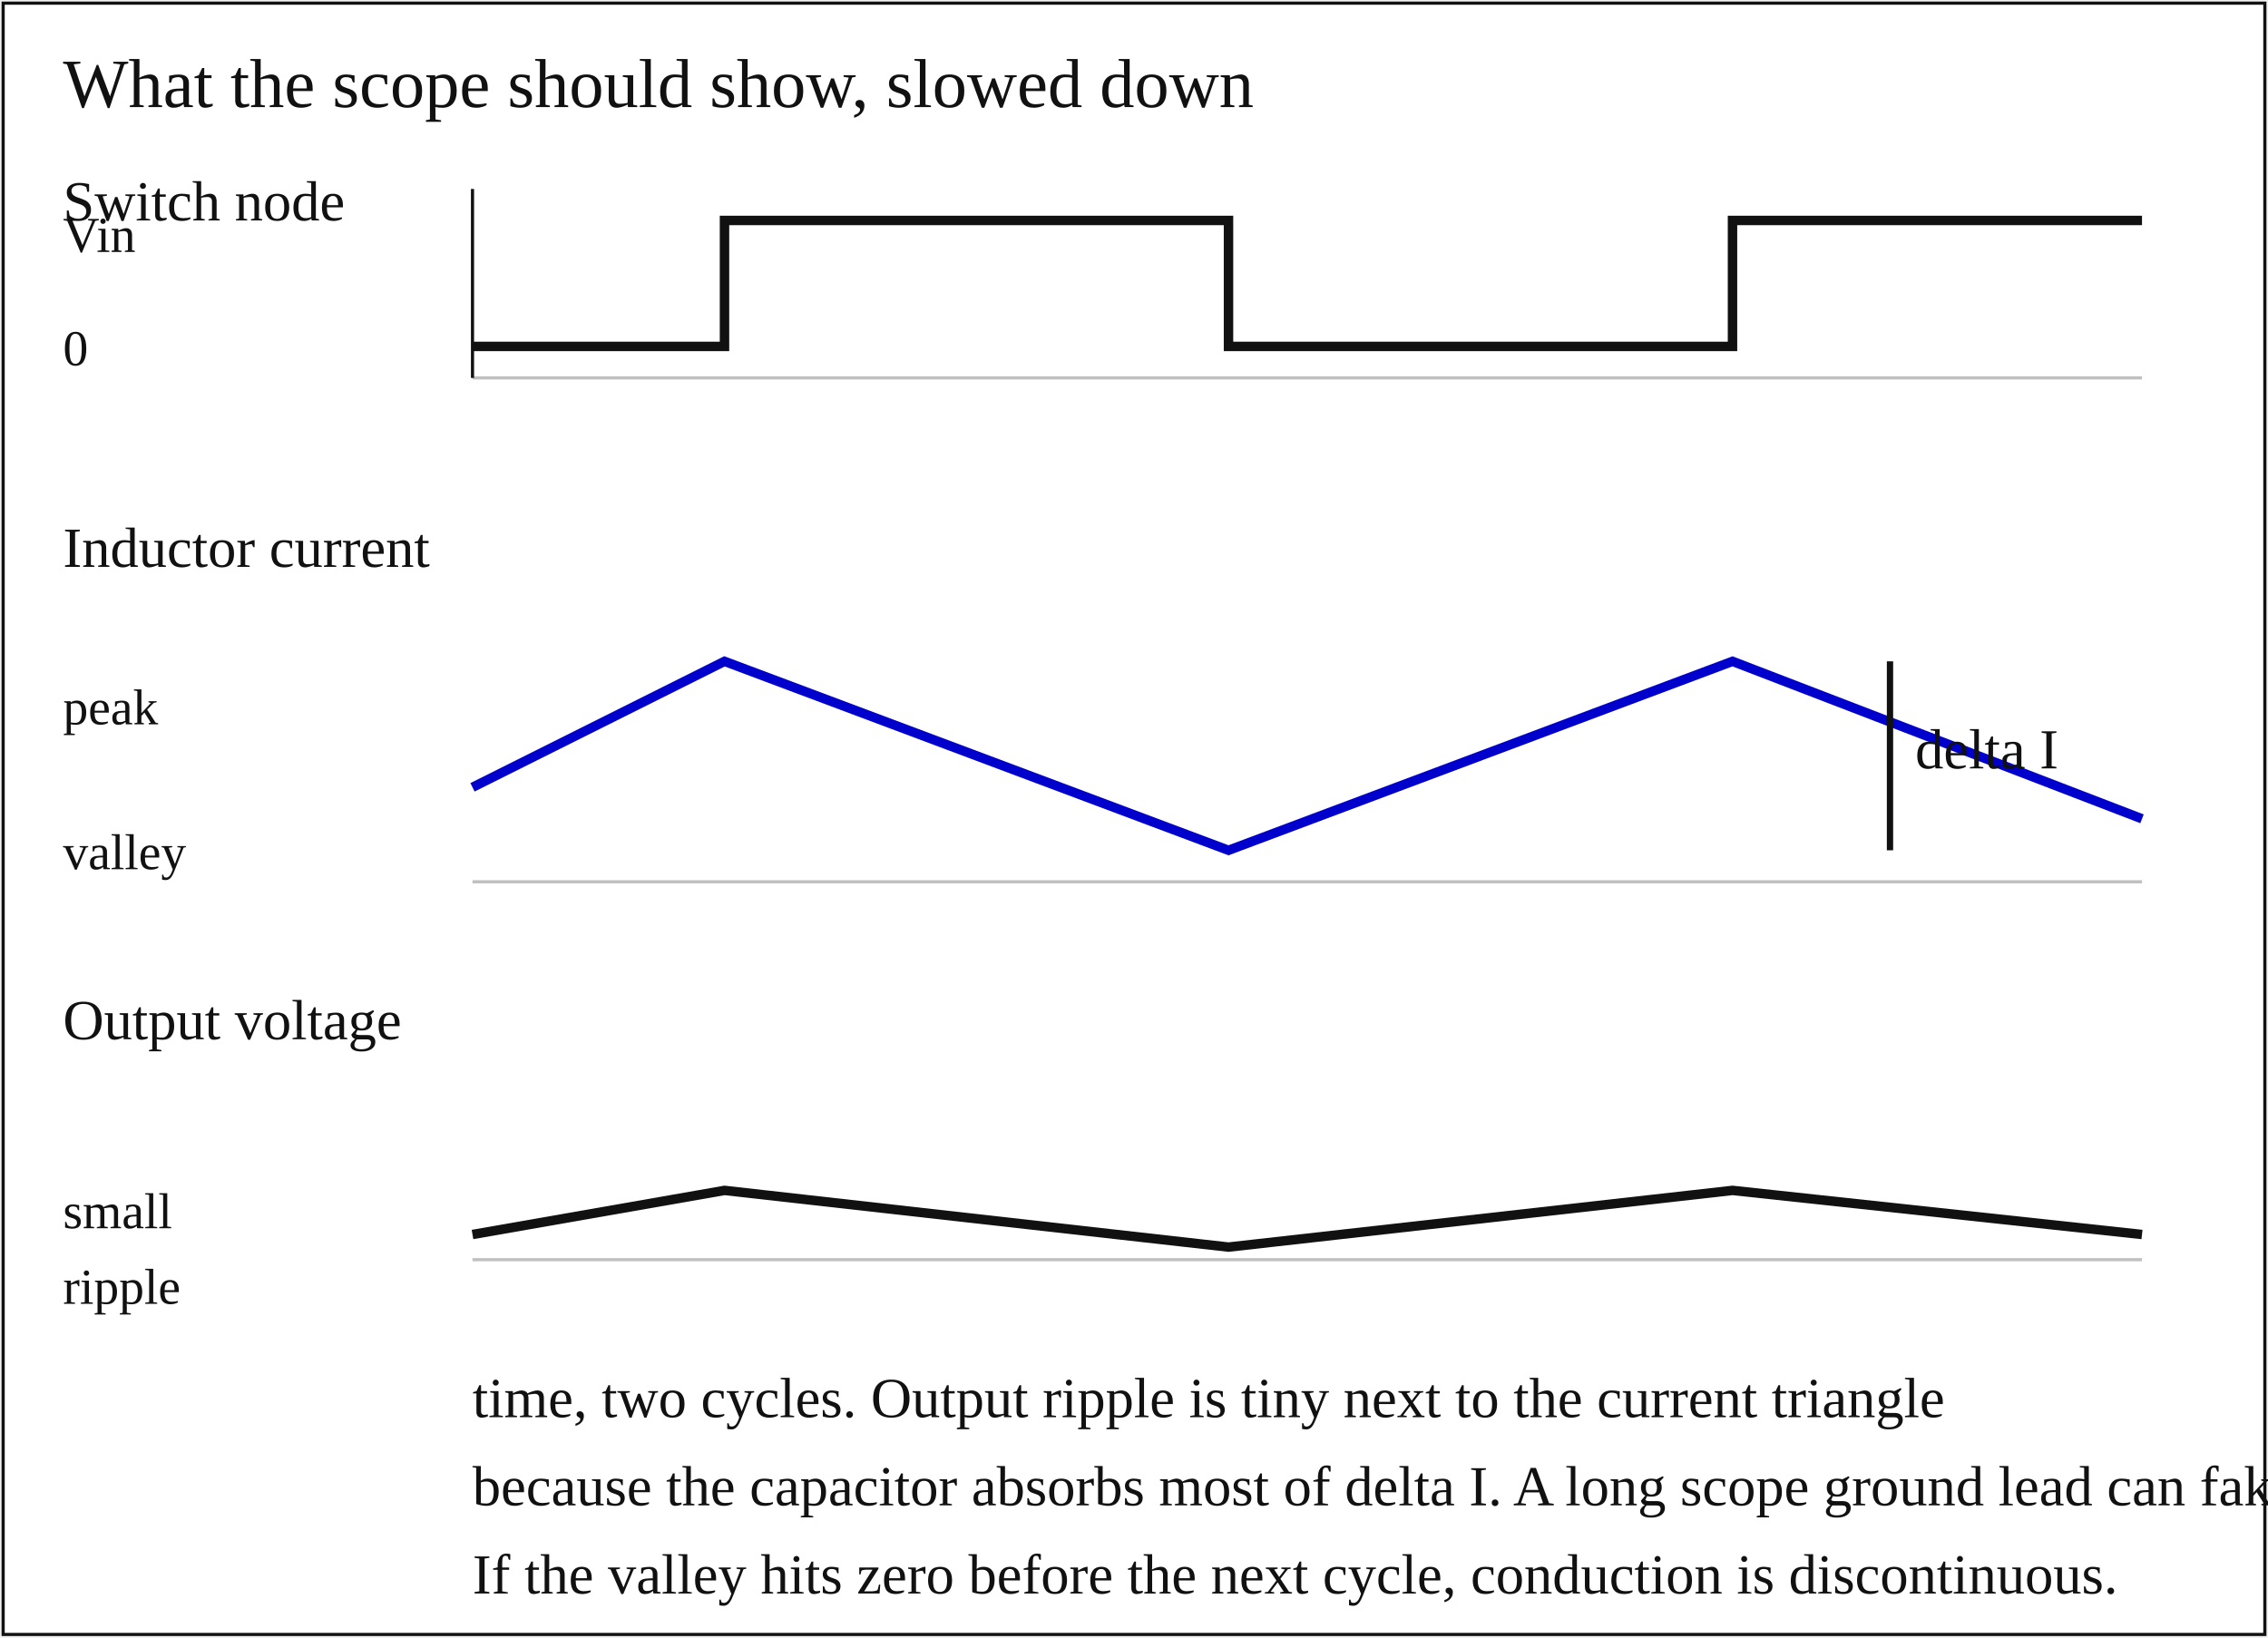
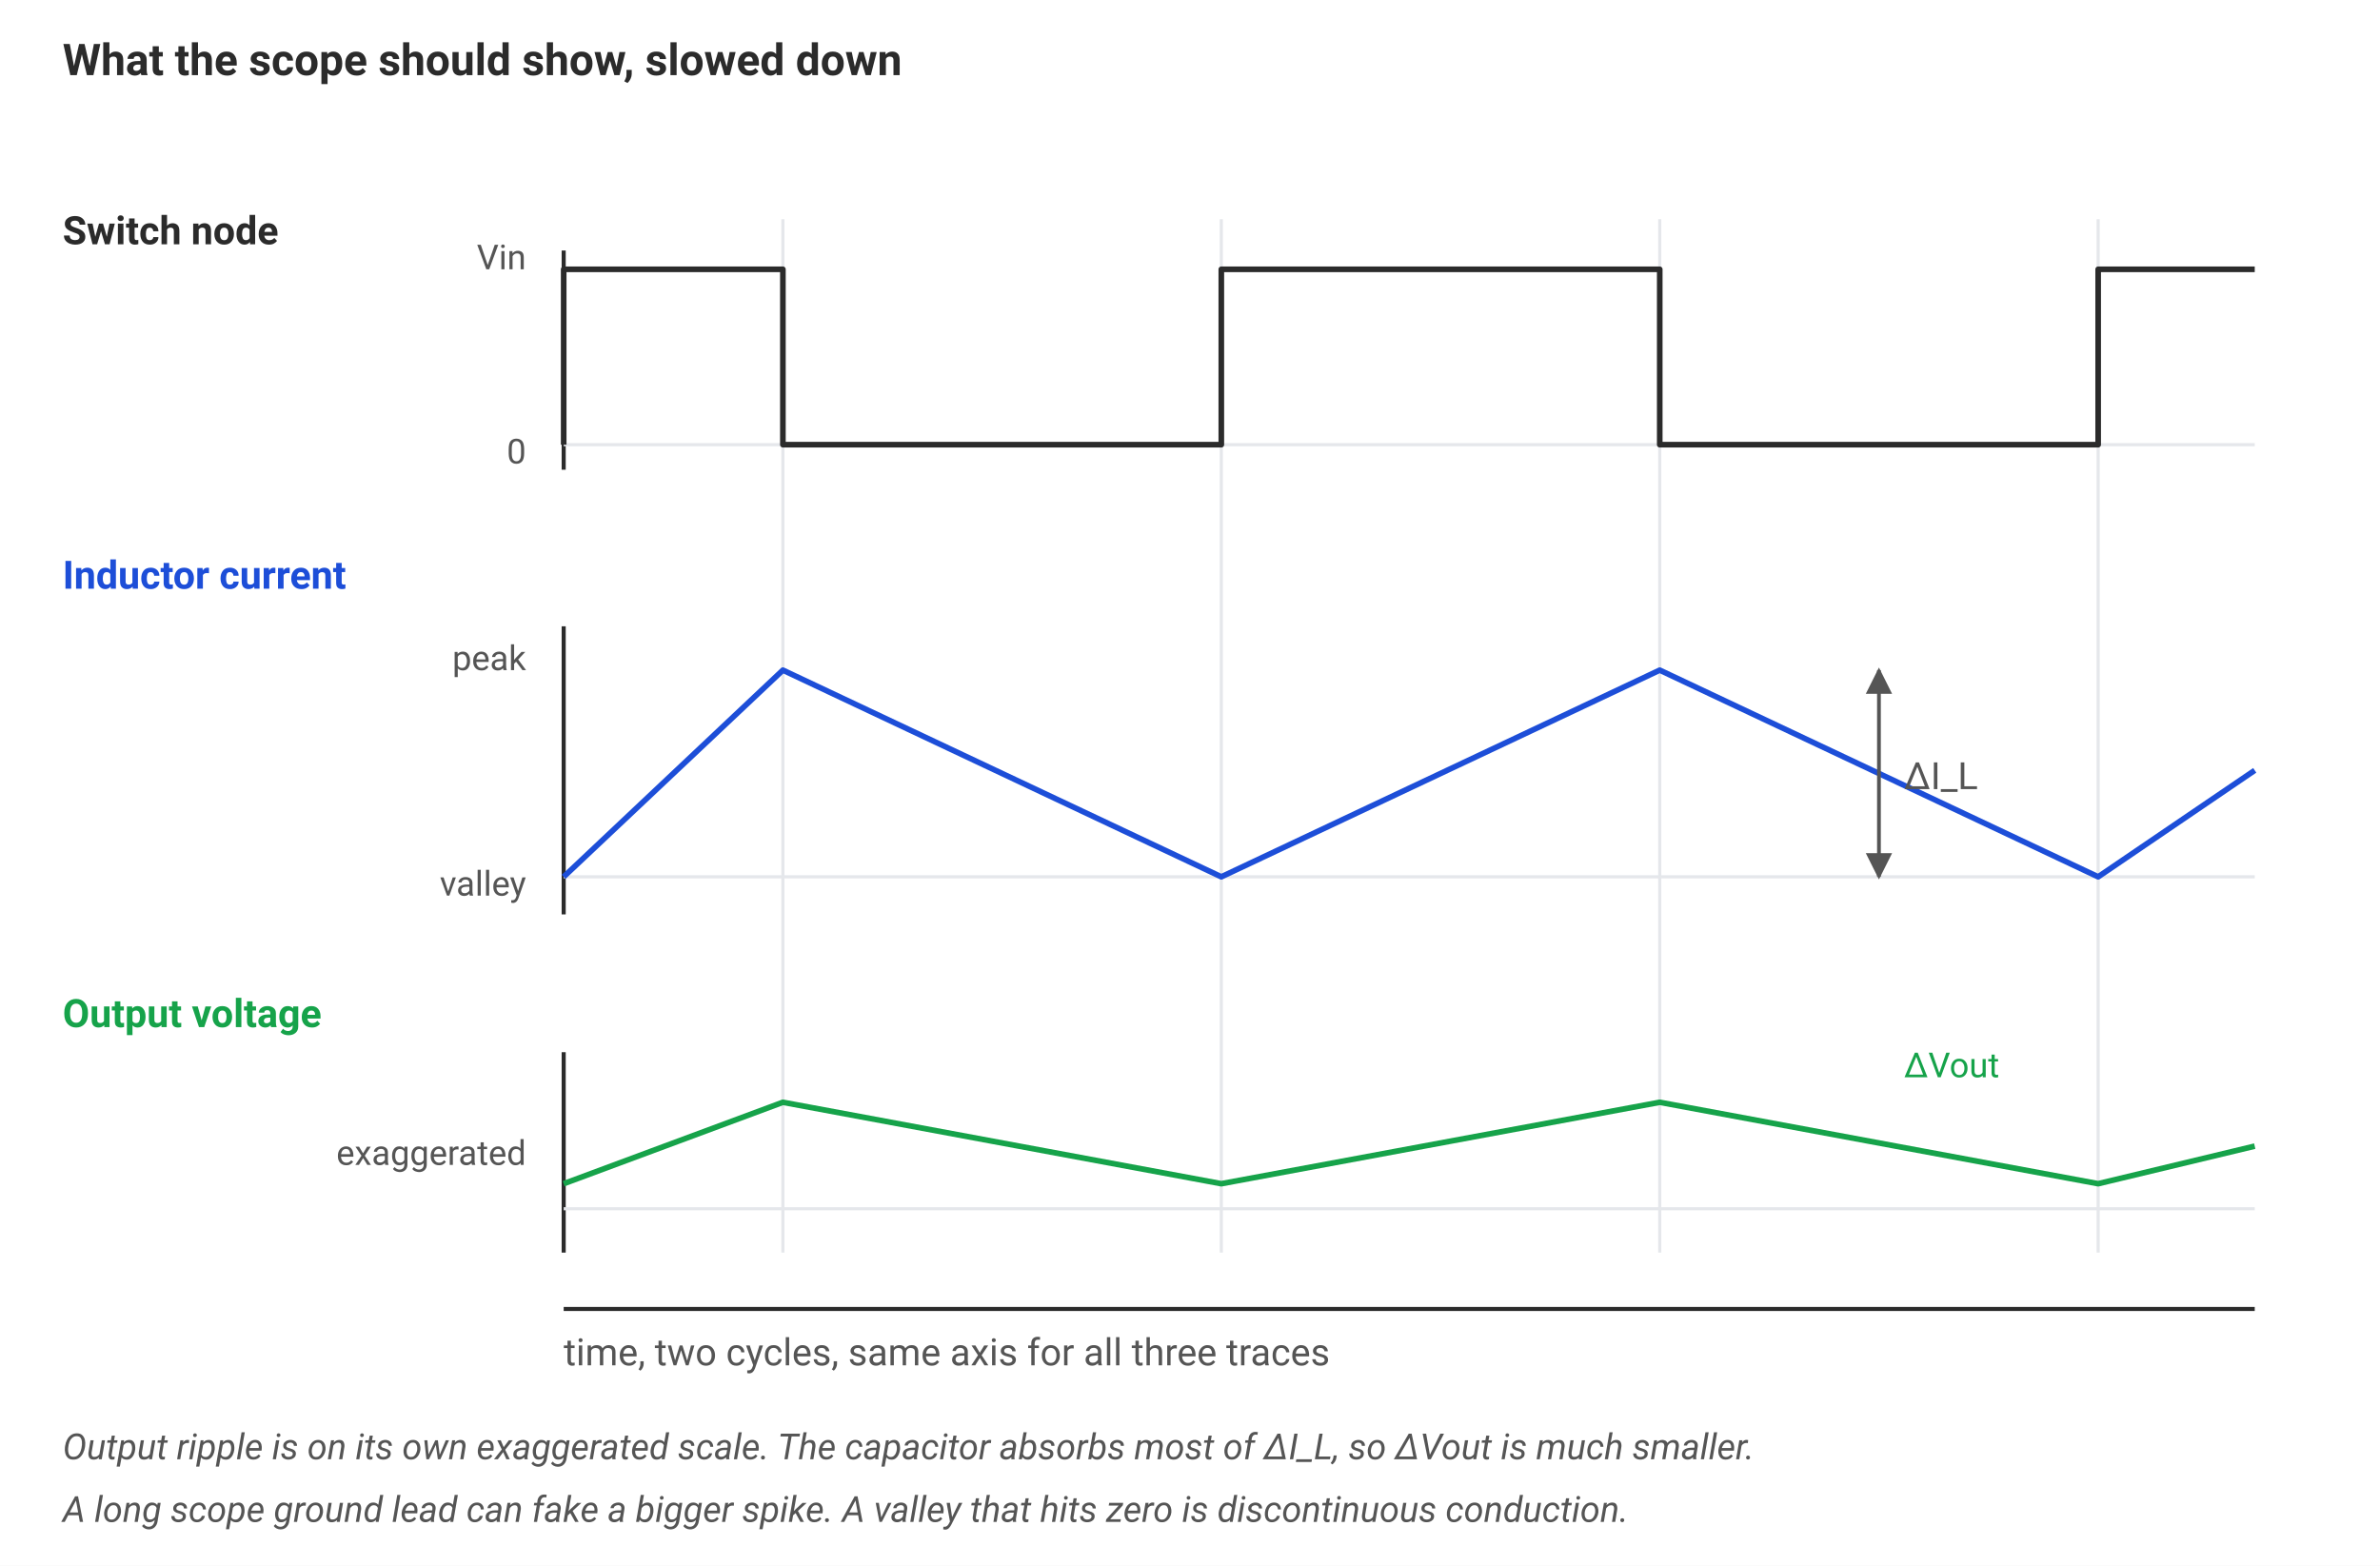
- <svg xmlns="http://www.w3.org/2000/svg" viewBox="0 0 720 520" role="img" aria-labelledby="ripTitle ripDesc" font-family="Georgia, 'Times New Roman', serif">
-   <rect x="1" y="1" width="718" height="518" fill="#fff" stroke="#111" />
-   <text x="20" y="34" font-size="22" fill="#111">What the scope should show, slowed down</text>
-   <text x="20" y="70" font-size="18" fill="#111">Switch node</text>
-   <line x1="150" y1="120" x2="680" y2="120" stroke="#c0c0c0" />
-   <line x1="150" y1="60" x2="150" y2="120" stroke="#111" />
-   <polyline points="150,110 230,110 230,70 390,70 390,110 550,110 550,70 680,70" fill="none" stroke="#111" stroke-width="3" />
-   <text x="20" y="80" font-size="16" fill="#111">Vin</text>
-   <text x="20" y="116" font-size="16" fill="#111">0</text>
-   <text x="20" y="180" font-size="18" fill="#111">Inductor current</text>
-   <line x1="150" y1="280" x2="680" y2="280" stroke="#c0c0c0" />
-   <polyline points="150,250 230,210 390,270 550,210 680,260" fill="none" stroke="#0000cc" stroke-width="3" />
-   <line x1="600" y1="210" x2="600" y2="270" stroke="#111" stroke-width="2" />
-   <text x="608" y="244" font-size="18" fill="#111">delta I</text>
-   <text x="20" y="230" font-size="16" fill="#111">peak</text>
-   <text x="20" y="276" font-size="16" fill="#111">valley</text>
-   <text x="20" y="330" font-size="18" fill="#111">Output voltage</text>
-   <line x1="150" y1="400" x2="680" y2="400" stroke="#c0c0c0" />
-   <polyline points="150,392 230,378 390,396 550,378 680,392" fill="none" stroke="#111" stroke-width="3" />
-   <text x="20" y="390" font-size="16" fill="#111">small</text>
-   <text x="20" y="414" font-size="16" fill="#111">ripple</text>
-   <text x="150" y="450" font-size="18" fill="#111">time, two cycles. Output ripple is tiny next to the current triangle</text>
-   <text x="150" y="478" font-size="18" fill="#111">because the capacitor absorbs most of delta I. A long scope ground lead can fake a bigger spike.</text>
-   <text x="150" y="506" font-size="18" fill="#111">If the valley hits zero before the next cycle, conduction is discontinuous.</text>
+ <svg xmlns="http://www.w3.org/2000/svg" viewBox="0 0 760 500" width="760" height="500" role="img" aria-labelledby="t d" font-family="system-ui,-apple-system,'Segoe UI',Roboto,Helvetica,Arial,sans-serif">
+   <defs>
+     <marker id="ah555" viewBox="0 0 10 10" refX="9" refY="5" markerWidth="7" markerHeight="7" orient="auto-start-reverse">
+       <path d="M0,0L10,5L0,10z" fill="#555" />
+     </marker>
+     <marker id="ah555s" viewBox="0 0 10 10" refX="1" refY="5" markerWidth="7" markerHeight="7" orient="auto">
+       <path d="M10,0L0,5L10,10z" fill="#555" />
+     </marker>
+   </defs>
+   <rect width="760" height="500" fill="#ffffff" />
+   <text x="20" y="24" font-size="14" font-weight="600" fill="#2b2b2b">What the scope should show, slowed down</text>
+   <line x1="250" y1="70" x2="250" y2="400" stroke="#e5e7eb" stroke-width="1" />
+   <line x1="390" y1="70" x2="390" y2="400" stroke="#e5e7eb" stroke-width="1" />
+   <line x1="530" y1="70" x2="530" y2="400" stroke="#e5e7eb" stroke-width="1" />
+   <line x1="670" y1="70" x2="670" y2="400" stroke="#e5e7eb" stroke-width="1" />
+   <text x="20" y="78" font-size="12.5" font-weight="600" fill="#2b2b2b">Switch node</text>
+   <text x="168" y="86" font-size="11" fill="#555" text-anchor="end">Vin</text>
+   <text x="168" y="148" font-size="11" fill="#555" text-anchor="end">0</text>
+   <line x1="180" y1="80" x2="180" y2="150" stroke="#2b2b2b" stroke-width="1.3" />
+   <line x1="180" y1="142" x2="720" y2="142" stroke="#e5e7eb" stroke-width="1" />
+   <polyline points="180,142 180,86 250,86 250,142 390,142 390,86 530,86 530,142 670,142 670,86 720,86" fill="none" stroke="#2b2b2b" stroke-width="1.8" stroke-linejoin="round" />
+   <text x="20" y="188" font-size="12.5" font-weight="600" fill="#1d4ed8">Inductor current</text>
+   <text x="168" y="214" font-size="11" fill="#555" text-anchor="end">peak</text>
+   <text x="168" y="286" font-size="11" fill="#555" text-anchor="end">valley</text>
+   <line x1="180" y1="200" x2="180" y2="292" stroke="#2b2b2b" stroke-width="1.3" />
+   <line x1="180" y1="280" x2="720" y2="280" stroke="#e5e7eb" stroke-width="1" />
+   <polyline points="180,280 250,214 390,280 530,214 670,280 720,246" fill="none" stroke="#1d4ed8" stroke-width="1.8" stroke-linejoin="round" />
+   <line x1="600" y1="214" x2="600" y2="280" stroke="#555" stroke-width="1.2" marker-start="url(#ah555s)" marker-end="url(#ah555)" />
+   <text x="608" y="252" font-size="12" fill="#555">ΔI_L</text>
+   <text x="20" y="328" font-size="12.5" font-weight="600" fill="#16a34a">Output voltage</text>
+   <text x="168" y="372" font-size="11" fill="#555" text-anchor="end">exaggerated</text>
+   <line x1="180" y1="336" x2="180" y2="400" stroke="#2b2b2b" stroke-width="1.3" />
+   <line x1="180" y1="386" x2="720" y2="386" stroke="#e5e7eb" stroke-width="1" />
+   <polyline points="180,378 250,352 390,378 530,352 670,378 720,366" fill="none" stroke="#16a34a" stroke-width="1.8" stroke-linejoin="round" />
+   <text x="608" y="344" font-size="11" fill="#16a34a">ΔVout</text>
+   <line x1="180" y1="418" x2="720" y2="418" stroke="#2b2b2b" stroke-width="1.3" />
+   <text x="180" y="436" font-size="12" fill="#555">time, two cycles, same axis for all three traces</text>
+   <text x="20" y="466" font-size="11.5" font-style="italic" fill="#555">Output ripple is on its own exaggerated scale. The capacitor absorbs most of ΔI_L, so ΔVout is much smaller.</text>
+   <text x="20" y="486" font-size="11.5" font-style="italic" fill="#555">A long scope ground lead can fake a bigger spike. A valley that hits zero is discontinuous conduction.</text>
</svg>
